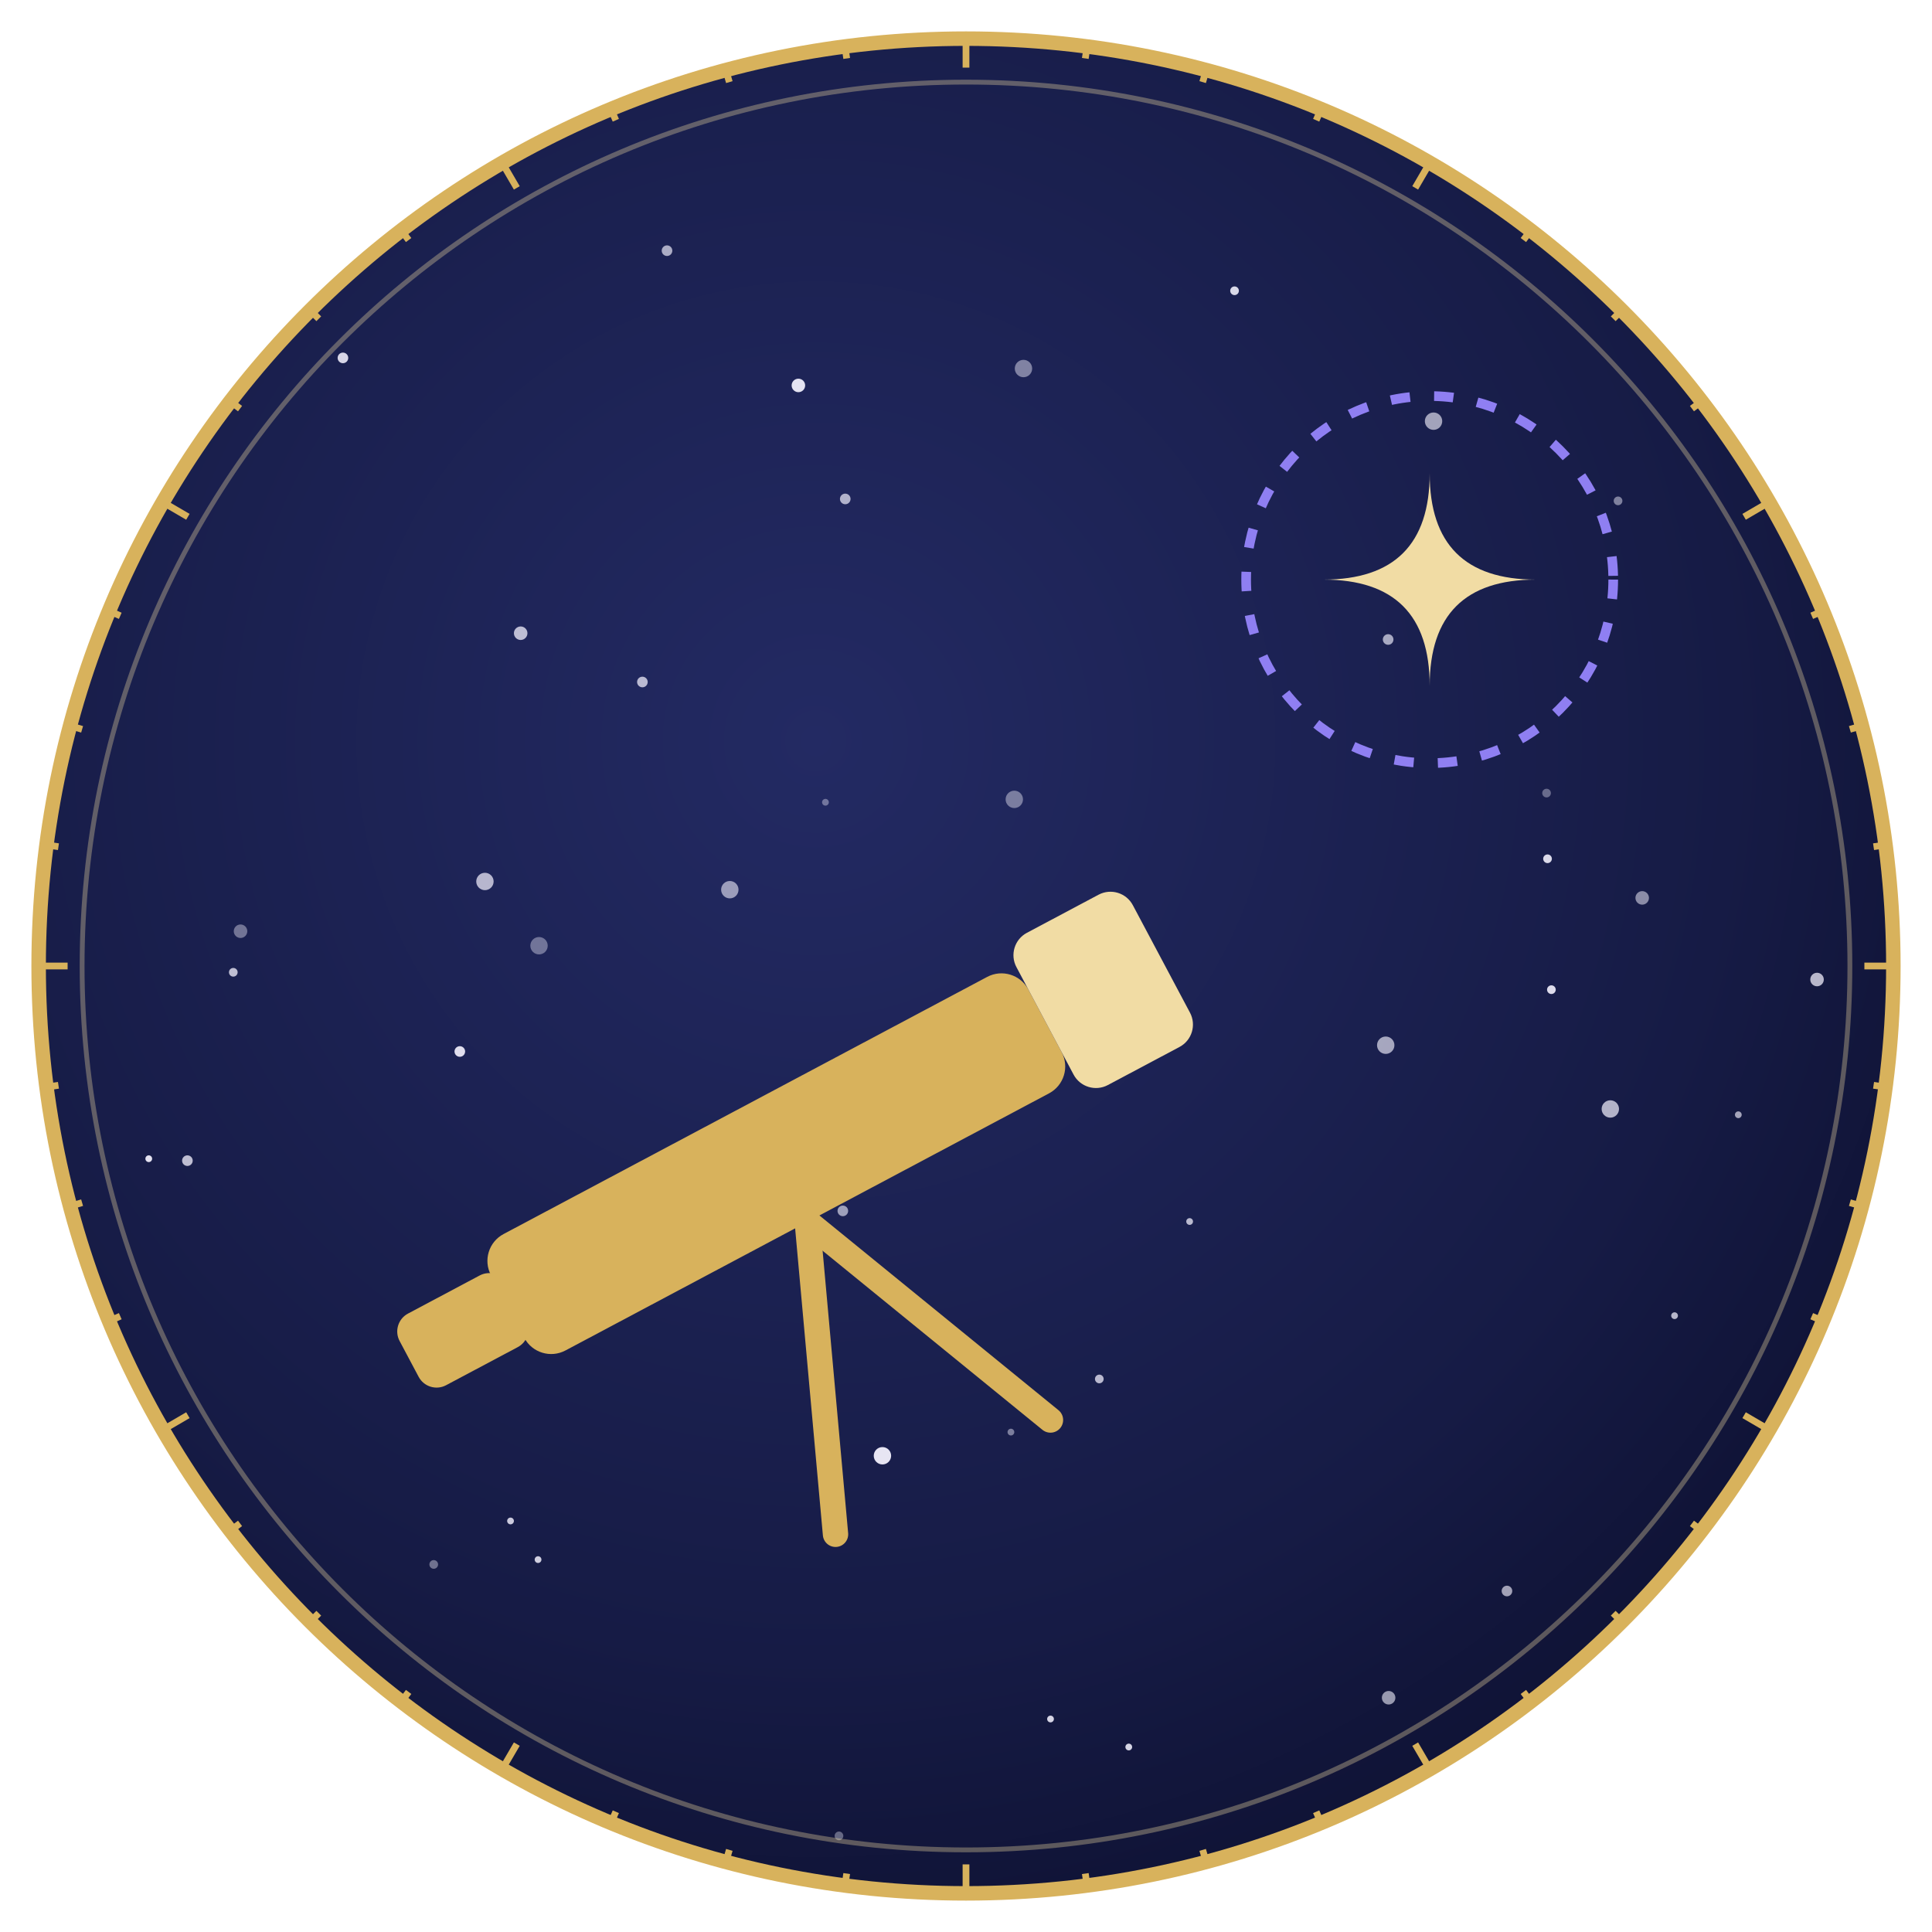
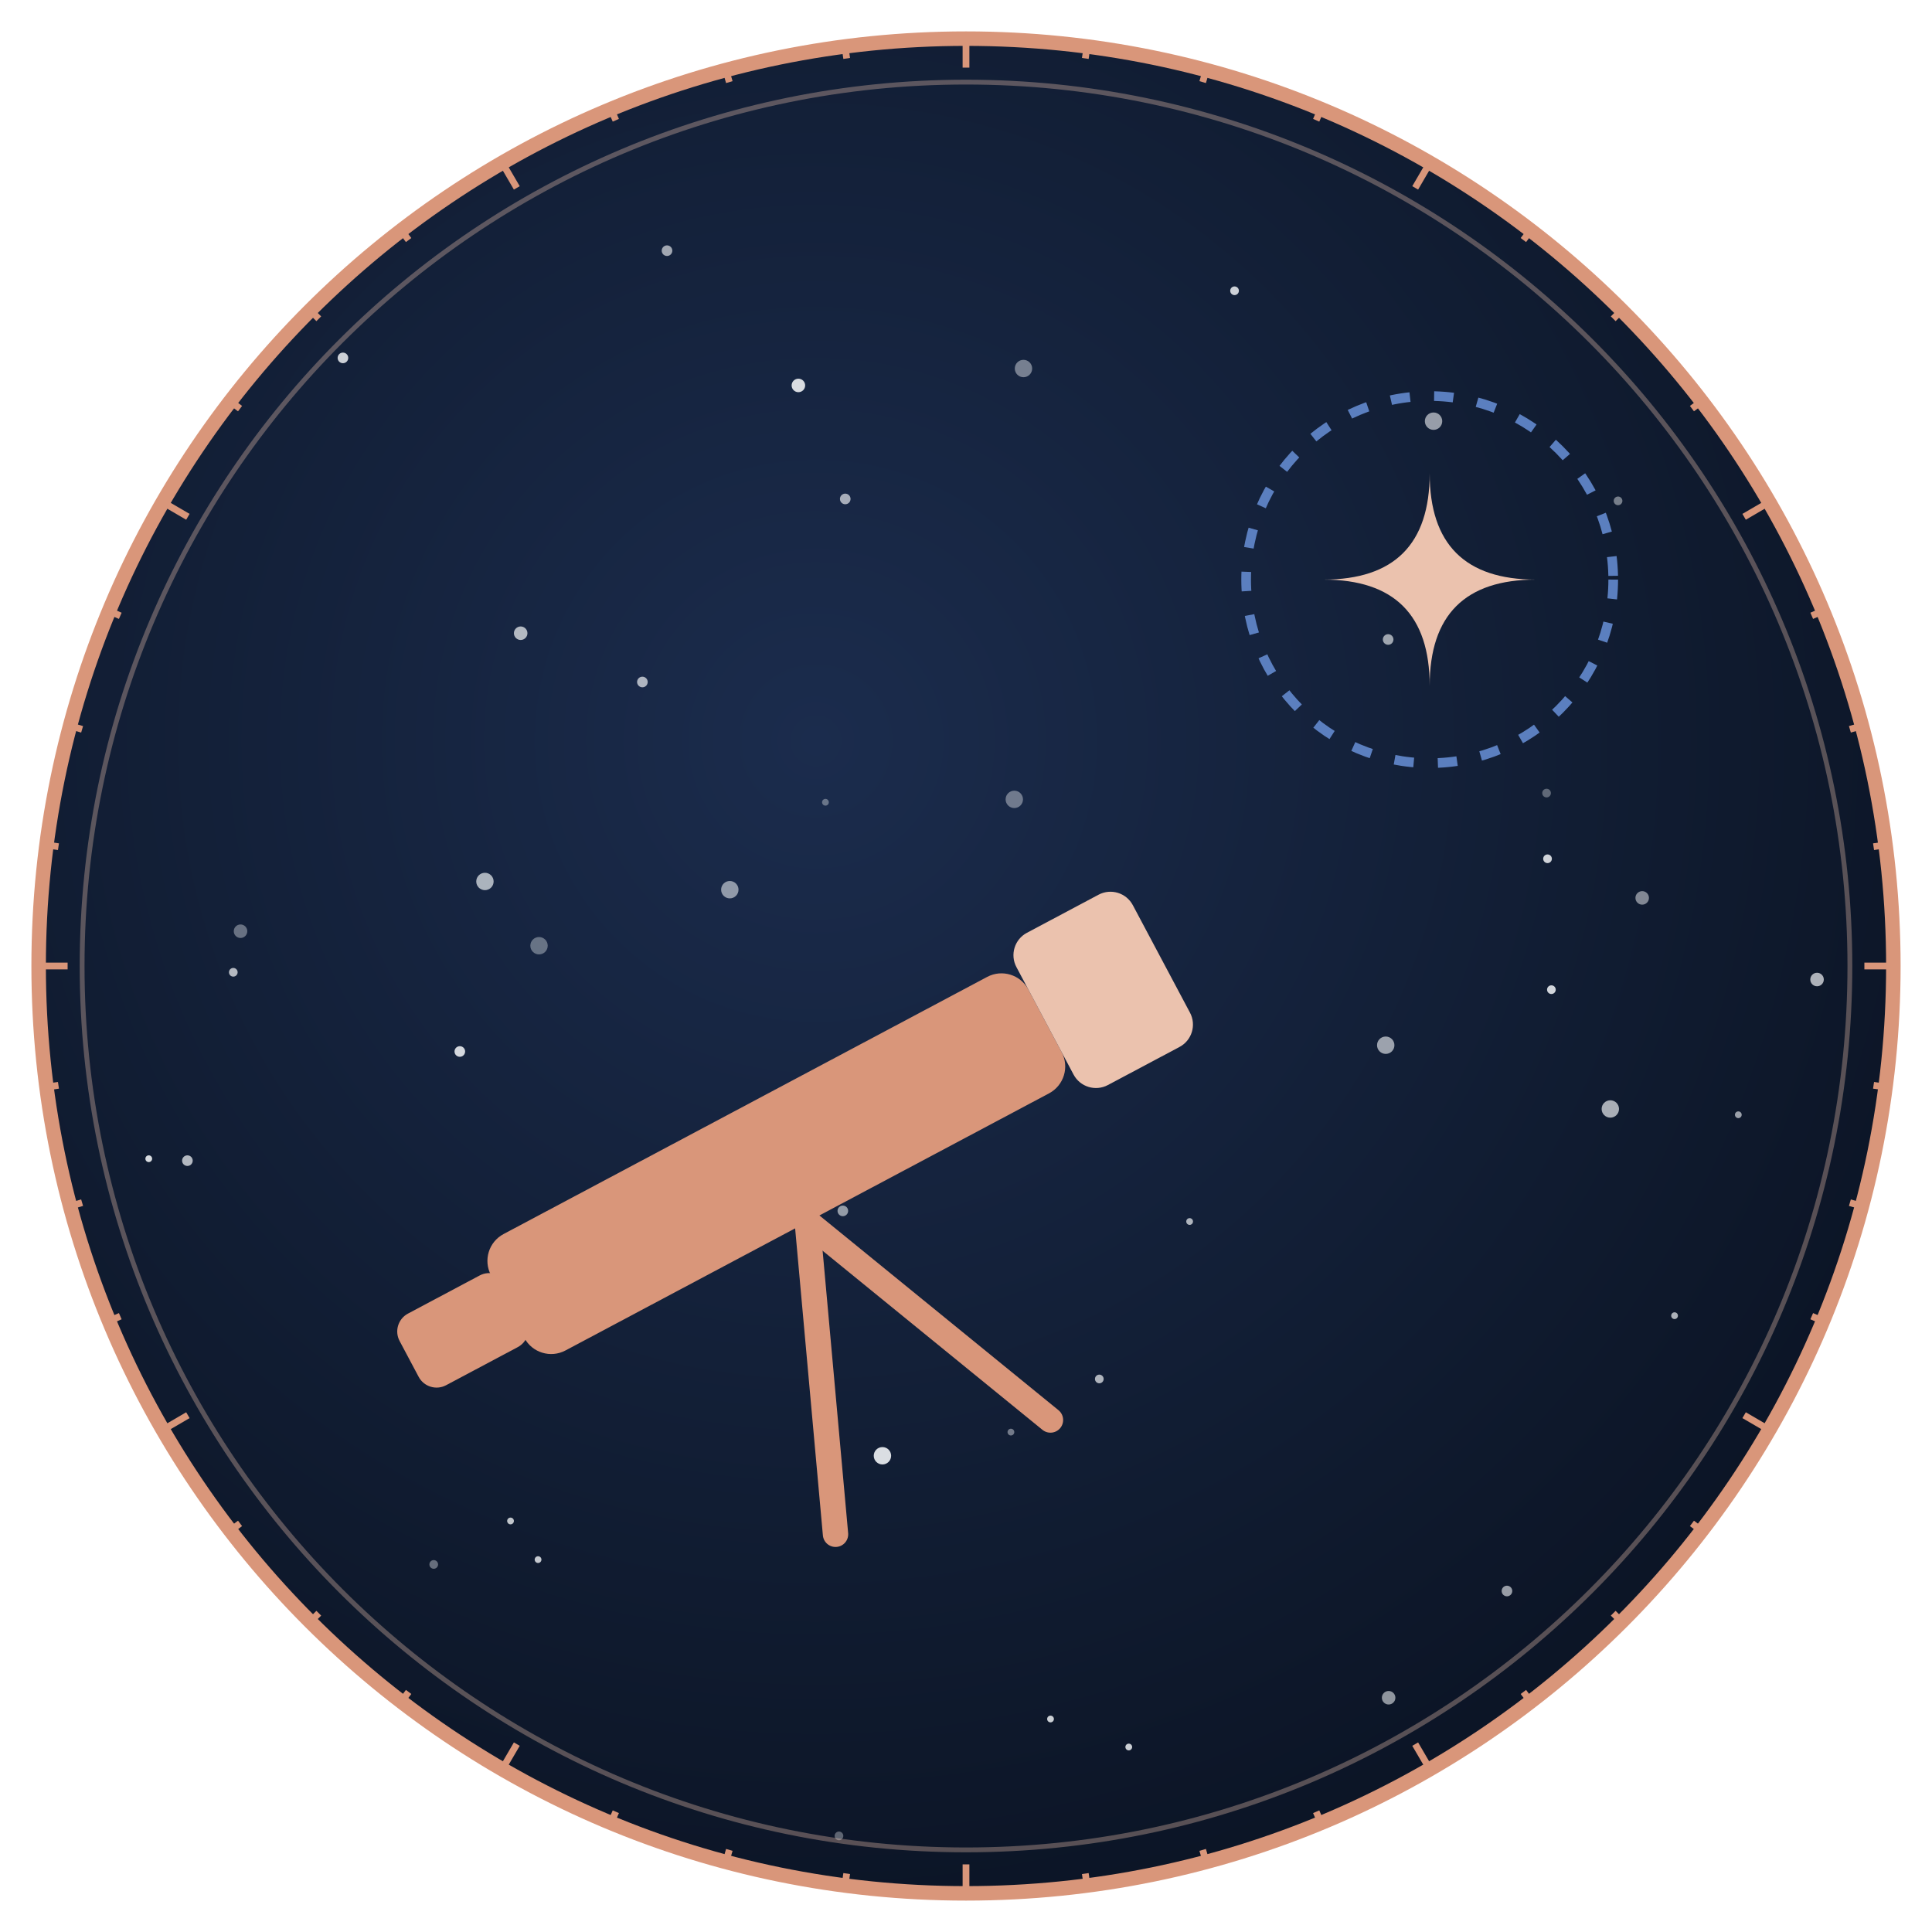
<svg xmlns="http://www.w3.org/2000/svg" viewBox="0 0 400 400" width="400" height="400" role="img" aria-hidden="true">
  <defs>
    <radialGradient id="g" cx="42%" cy="38%" r="70%">
-       <stop offset="0" stop-color="#232a63" />
-       <stop offset=".7" stop-color="#161b45" />
-       <stop offset="1" stop-color="#0d1030" />
+       <stop offset="0" stop-color="#1b2c4d" />
+       <stop offset=".7" stop-color="#0f1a2e" />
+       <stop offset="1" stop-color="#0a1222" />
    </radialGradient>
    <clipPath id="c">
      <circle cx="200.0" cy="200.0" r="192.0" />
    </clipPath>
  </defs>
  <circle cx="200.0" cy="200.0" r="192.0" fill="url(#g)" />
  <g clip-path="url(#c)">
-     <circle cx="95.2" cy="217.7" r="1.1" fill="#f5f3ff" opacity="0.90" />
-     <circle cx="189.6" cy="232.3" r="1.8" fill="#f5f3ff" opacity="0.36" />
-     <circle cx="335.0" cy="103.7" r="0.9" fill="#f5f3ff" opacity="0.47" />
-     <circle cx="286.9" cy="216.4" r="1.8" fill="#f5f3ff" opacity="0.64" />
-     <circle cx="255.6" cy="60.2" r="0.9" fill="#f5f3ff" opacity="0.87" />
-     <circle cx="209.3" cy="296.5" r="0.7" fill="#f5f3ff" opacity="0.45" />
-     <circle cx="312.0" cy="329.4" r="1.1" fill="#f5f3ff" opacity="0.63" />
-     <circle cx="287.5" cy="351.5" r="1.4" fill="#f5f3ff" opacity="0.59" />
-     <circle cx="320.4" cy="177.8" r="0.9" fill="#f5f3ff" opacity="0.88" />
-     <circle cx="174.5" cy="250.7" r="1.1" fill="#f5f3ff" opacity="0.60" />
-     <circle cx="333.4" cy="229.6" r="1.8" fill="#f5f3ff" opacity="0.70" />
-     <circle cx="233.7" cy="361.7" r="0.7" fill="#f5f3ff" opacity="0.86" />
-     <circle cx="227.6" cy="285.5" r="0.9" fill="#f5f3ff" opacity="0.73" />
-     <circle cx="49.8" cy="192.8" r="1.4" fill="#f5f3ff" opacity="0.40" />
-     <circle cx="320.2" cy="164.2" r="0.9" fill="#f5f3ff" opacity="0.36" />
-     <circle cx="170.9" cy="166.1" r="0.7" fill="#f5f3ff" opacity="0.38" />
-     <circle cx="287.4" cy="132.4" r="1.1" fill="#f5f3ff" opacity="0.65" />
-     <circle cx="30.8" cy="239.9" r="0.7" fill="#f5f3ff" opacity="0.92" />
-     <circle cx="105.3" cy="275.9" r="1.1" fill="#f5f3ff" opacity="0.54" />
-     <circle cx="151.1" cy="184.2" r="1.8" fill="#f5f3ff" opacity="0.58" />
-     <circle cx="346.7" cy="272.4" r="0.7" fill="#f5f3ff" opacity="0.72" />
-     <circle cx="376.2" cy="202.8" r="1.4" fill="#f5f3ff" opacity="0.73" />
-     <circle cx="175.0" cy="103.3" r="1.1" fill="#f5f3ff" opacity="0.68" />
-     <circle cx="246.3" cy="252.9" r="0.7" fill="#f5f3ff" opacity="0.73" />
-     <circle cx="133.0" cy="141.2" r="1.1" fill="#f5f3ff" opacity="0.72" />
-     <circle cx="111.6" cy="195.8" r="1.8" fill="#f5f3ff" opacity="0.39" />
-     <circle cx="100.4" cy="182.5" r="1.8" fill="#f5f3ff" opacity="0.71" />
-     <circle cx="71.0" cy="74.1" r="1.1" fill="#f5f3ff" opacity="0.86" />
-     <circle cx="105.7" cy="314.9" r="0.7" fill="#f5f3ff" opacity="0.81" />
-     <circle cx="294.1" cy="124.0" r="0.9" fill="#f5f3ff" opacity="0.74" />
-     <circle cx="107.8" cy="131.1" r="1.4" fill="#f5f3ff" opacity="0.74" />
-     <circle cx="38.8" cy="240.3" r="1.1" fill="#f5f3ff" opacity="0.75" />
-     <circle cx="89.8" cy="323.9" r="0.9" fill="#f5f3ff" opacity="0.40" />
-     <circle cx="296.8" cy="87.2" r="1.8" fill="#f5f3ff" opacity="0.62" />
-     <circle cx="211.9" cy="76.3" r="1.8" fill="#f5f3ff" opacity="0.46" />
-     <circle cx="111.4" cy="322.9" r="0.7" fill="#f5f3ff" opacity="0.83" />
-     <circle cx="138.1" cy="51.9" r="1.1" fill="#f5f3ff" opacity="0.66" />
-     <circle cx="340.0" cy="185.9" r="1.4" fill="#f5f3ff" opacity="0.52" />
-     <circle cx="165.3" cy="79.8" r="1.4" fill="#f5f3ff" opacity="0.92" />
-     <circle cx="173.7" cy="380.1" r="0.9" fill="#f5f3ff" opacity="0.37" />
-     <circle cx="182.7" cy="301.4" r="1.8" fill="#f5f3ff" opacity="0.93" />
-     <circle cx="217.5" cy="355.9" r="0.7" fill="#f5f3ff" opacity="0.86" />
-     <circle cx="321.2" cy="204.9" r="0.9" fill="#f5f3ff" opacity="0.89" />
-     <circle cx="359.9" cy="230.8" r="0.7" fill="#f5f3ff" opacity="0.64" />
-     <circle cx="48.3" cy="201.3" r="0.9" fill="#f5f3ff" opacity="0.75" />
-     <circle cx="210.0" cy="165.5" r="1.8" fill="#f5f3ff" opacity="0.42" />
+     <circle cx="95.2" cy="217.7" r="1.1" fill="#e9ecef" opacity="0.90" />
+     <circle cx="189.6" cy="232.3" r="1.8" fill="#e9ecef" opacity="0.36" />
+     <circle cx="335.0" cy="103.7" r="0.9" fill="#e9ecef" opacity="0.47" />
+     <circle cx="286.9" cy="216.4" r="1.8" fill="#e9ecef" opacity="0.64" />
+     <circle cx="255.6" cy="60.2" r="0.9" fill="#e9ecef" opacity="0.87" />
+     <circle cx="209.3" cy="296.5" r="0.7" fill="#e9ecef" opacity="0.45" />
+     <circle cx="312.0" cy="329.4" r="1.1" fill="#e9ecef" opacity="0.63" />
+     <circle cx="287.5" cy="351.5" r="1.4" fill="#e9ecef" opacity="0.59" />
+     <circle cx="320.4" cy="177.8" r="0.9" fill="#e9ecef" opacity="0.88" />
+     <circle cx="174.5" cy="250.7" r="1.1" fill="#e9ecef" opacity="0.60" />
+     <circle cx="333.4" cy="229.6" r="1.8" fill="#e9ecef" opacity="0.70" />
+     <circle cx="233.7" cy="361.7" r="0.7" fill="#e9ecef" opacity="0.86" />
+     <circle cx="227.6" cy="285.5" r="0.9" fill="#e9ecef" opacity="0.73" />
+     <circle cx="49.8" cy="192.8" r="1.4" fill="#e9ecef" opacity="0.40" />
+     <circle cx="320.2" cy="164.2" r="0.9" fill="#e9ecef" opacity="0.36" />
+     <circle cx="170.9" cy="166.1" r="0.7" fill="#e9ecef" opacity="0.38" />
+     <circle cx="287.4" cy="132.4" r="1.1" fill="#e9ecef" opacity="0.65" />
+     <circle cx="30.8" cy="239.9" r="0.7" fill="#e9ecef" opacity="0.92" />
+     <circle cx="105.3" cy="275.9" r="1.1" fill="#e9ecef" opacity="0.54" />
+     <circle cx="151.1" cy="184.2" r="1.8" fill="#e9ecef" opacity="0.58" />
+     <circle cx="346.7" cy="272.4" r="0.7" fill="#e9ecef" opacity="0.72" />
+     <circle cx="376.2" cy="202.8" r="1.4" fill="#e9ecef" opacity="0.73" />
+     <circle cx="175.0" cy="103.3" r="1.1" fill="#e9ecef" opacity="0.68" />
+     <circle cx="246.3" cy="252.9" r="0.7" fill="#e9ecef" opacity="0.73" />
+     <circle cx="133.0" cy="141.2" r="1.1" fill="#e9ecef" opacity="0.72" />
+     <circle cx="111.6" cy="195.8" r="1.8" fill="#e9ecef" opacity="0.39" />
+     <circle cx="100.4" cy="182.5" r="1.8" fill="#e9ecef" opacity="0.71" />
+     <circle cx="71.0" cy="74.1" r="1.1" fill="#e9ecef" opacity="0.86" />
+     <circle cx="105.7" cy="314.9" r="0.7" fill="#e9ecef" opacity="0.81" />
+     <circle cx="294.1" cy="124.0" r="0.9" fill="#e9ecef" opacity="0.74" />
+     <circle cx="107.8" cy="131.1" r="1.4" fill="#e9ecef" opacity="0.74" />
+     <circle cx="38.8" cy="240.3" r="1.1" fill="#e9ecef" opacity="0.75" />
+     <circle cx="89.8" cy="323.9" r="0.9" fill="#e9ecef" opacity="0.40" />
+     <circle cx="296.8" cy="87.2" r="1.8" fill="#e9ecef" opacity="0.62" />
+     <circle cx="211.9" cy="76.3" r="1.8" fill="#e9ecef" opacity="0.46" />
+     <circle cx="111.4" cy="322.9" r="0.7" fill="#e9ecef" opacity="0.83" />
+     <circle cx="138.1" cy="51.9" r="1.1" fill="#e9ecef" opacity="0.66" />
+     <circle cx="340.0" cy="185.9" r="1.4" fill="#e9ecef" opacity="0.52" />
+     <circle cx="165.3" cy="79.8" r="1.4" fill="#e9ecef" opacity="0.92" />
+     <circle cx="173.7" cy="380.1" r="0.9" fill="#e9ecef" opacity="0.37" />
+     <circle cx="182.7" cy="301.4" r="1.8" fill="#e9ecef" opacity="0.93" />
+     <circle cx="217.5" cy="355.9" r="0.7" fill="#e9ecef" opacity="0.86" />
+     <circle cx="321.2" cy="204.9" r="0.9" fill="#e9ecef" opacity="0.89" />
+     <circle cx="359.9" cy="230.8" r="0.7" fill="#e9ecef" opacity="0.64" />
+     <circle cx="48.3" cy="201.3" r="0.9" fill="#e9ecef" opacity="0.75" />
+     <circle cx="210.0" cy="165.5" r="1.8" fill="#e9ecef" opacity="0.42" />
    <g transform="translate(170 236) rotate(-28) scale(1.05)">
-       <rect x="-70" y="-13" width="120" height="26" rx="6" fill="#d8b25c" />
-       <rect x="50" y="-17" width="26" height="34" rx="5" fill="#f1dca4" />
-       <rect x="-92" y="-8" width="24" height="16" rx="4" fill="#d8b25c" />
-       <line x1="-10" y1="13" x2="-34" y2="70" stroke="#d8b25c" stroke-width="5" stroke-linecap="round" />
-       <line x1="-10" y1="13" x2="14" y2="70" stroke="#d8b25c" stroke-width="5" stroke-linecap="round" />
+       <rect x="-70" y="-13" width="120" height="26" rx="6" fill="#d9967a" />
+       <rect x="50" y="-17" width="26" height="34" rx="5" fill="#ebc2ae" />
+       <rect x="-92" y="-8" width="24" height="16" rx="4" fill="#d9967a" />
+       <line x1="-10" y1="13" x2="-34" y2="70" stroke="#d9967a" stroke-width="5" stroke-linecap="round" />
+       <line x1="-10" y1="13" x2="14" y2="70" stroke="#d9967a" stroke-width="5" stroke-linecap="round" />
    </g>
-     <path d="M296 98 Q296 120 318 120 Q296 120 296 142 Q296 120 274 120 Q296 120 296 98Z" fill="#f1dca4" />
-     <circle cx="296" cy="120" r="38" fill="none" stroke="#8f7ff2" stroke-width="2" stroke-dasharray="4 5" />
+     <path d="M296 98 Q296 120 318 120 Q296 120 296 142 Q296 120 274 120 Q296 120 296 98Z" fill="#ebc2ae" />
+     <circle cx="296" cy="120" r="38" fill="none" stroke="#5b7fbf" stroke-width="2" stroke-dasharray="4 5" />
  </g>
-   <circle cx="200.0" cy="200.0" r="192.0" fill="none" stroke="#d8b25c" stroke-width="3" />
-   <circle cx="200.0" cy="200.0" r="183.0" fill="none" stroke="rgba(241,220,164,.34)" stroke-width="1" />
-   <g stroke="#d8b25c" stroke-width="1.4">
+   <circle cx="200.0" cy="200.0" r="192.0" fill="none" stroke="#d9967a" stroke-width="3" />
+   <circle cx="200.0" cy="200.0" r="183.0" fill="none" stroke="rgba(235,194,174,.34)" stroke-width="1" />
+   <g stroke="#d9967a" stroke-width="1.4">
    <line x1="393.0" y1="200.0" x2="386.0" y2="200.0" />
    <line x1="391.3" y1="225.2" x2="387.9" y2="224.7" />
    <line x1="386.4" y1="250.0" x2="383.0" y2="249.0" />
    <line x1="378.3" y1="273.9" x2="375.1" y2="272.5" />
    <line x1="367.1" y1="296.5" x2="361.1" y2="293.0" />
    <line x1="353.1" y1="317.5" x2="350.3" y2="315.4" />
    <line x1="336.5" y1="336.5" x2="334.0" y2="334.0" />
    <line x1="317.5" y1="353.1" x2="315.4" y2="350.3" />
    <line x1="296.5" y1="367.1" x2="293.0" y2="361.1" />
    <line x1="273.9" y1="378.3" x2="272.5" y2="375.1" />
    <line x1="250.0" y1="386.4" x2="249.0" y2="383.0" />
    <line x1="225.2" y1="391.3" x2="224.7" y2="387.9" />
    <line x1="200.0" y1="393.0" x2="200.0" y2="386.0" />
    <line x1="174.8" y1="391.3" x2="175.3" y2="387.9" />
    <line x1="150.0" y1="386.4" x2="151.0" y2="383.0" />
    <line x1="126.1" y1="378.3" x2="127.5" y2="375.1" />
    <line x1="103.5" y1="367.1" x2="107.0" y2="361.1" />
    <line x1="82.5" y1="353.1" x2="84.6" y2="350.3" />
    <line x1="63.5" y1="336.5" x2="66.0" y2="334.0" />
    <line x1="46.9" y1="317.5" x2="49.7" y2="315.4" />
    <line x1="32.9" y1="296.5" x2="38.9" y2="293.0" />
    <line x1="21.7" y1="273.9" x2="24.9" y2="272.5" />
    <line x1="13.6" y1="250.0" x2="17.0" y2="249.0" />
    <line x1="8.7" y1="225.2" x2="12.1" y2="224.7" />
    <line x1="7.0" y1="200.0" x2="14.0" y2="200.0" />
    <line x1="8.7" y1="174.8" x2="12.1" y2="175.3" />
    <line x1="13.6" y1="150.0" x2="17.0" y2="151.0" />
    <line x1="21.7" y1="126.1" x2="24.9" y2="127.5" />
    <line x1="32.9" y1="103.5" x2="38.9" y2="107.0" />
    <line x1="46.9" y1="82.5" x2="49.7" y2="84.6" />
    <line x1="63.5" y1="63.5" x2="66.0" y2="66.0" />
    <line x1="82.5" y1="46.9" x2="84.6" y2="49.7" />
    <line x1="103.5" y1="32.9" x2="107.0" y2="38.9" />
    <line x1="126.1" y1="21.7" x2="127.5" y2="24.9" />
    <line x1="150.0" y1="13.6" x2="151.0" y2="17.0" />
    <line x1="174.8" y1="8.7" x2="175.3" y2="12.1" />
    <line x1="200.0" y1="7.0" x2="200.0" y2="14.0" />
    <line x1="225.2" y1="8.7" x2="224.7" y2="12.1" />
    <line x1="250.0" y1="13.6" x2="249.0" y2="17.0" />
    <line x1="273.9" y1="21.7" x2="272.5" y2="24.9" />
    <line x1="296.5" y1="32.9" x2="293.0" y2="38.9" />
    <line x1="317.5" y1="46.9" x2="315.4" y2="49.7" />
    <line x1="336.5" y1="63.5" x2="334.0" y2="66.0" />
    <line x1="353.1" y1="82.5" x2="350.3" y2="84.6" />
    <line x1="367.1" y1="103.5" x2="361.1" y2="107.0" />
    <line x1="378.3" y1="126.1" x2="375.1" y2="127.5" />
    <line x1="386.4" y1="150.0" x2="383.0" y2="151.0" />
    <line x1="391.3" y1="174.8" x2="387.9" y2="175.3" />
  </g>
</svg>
